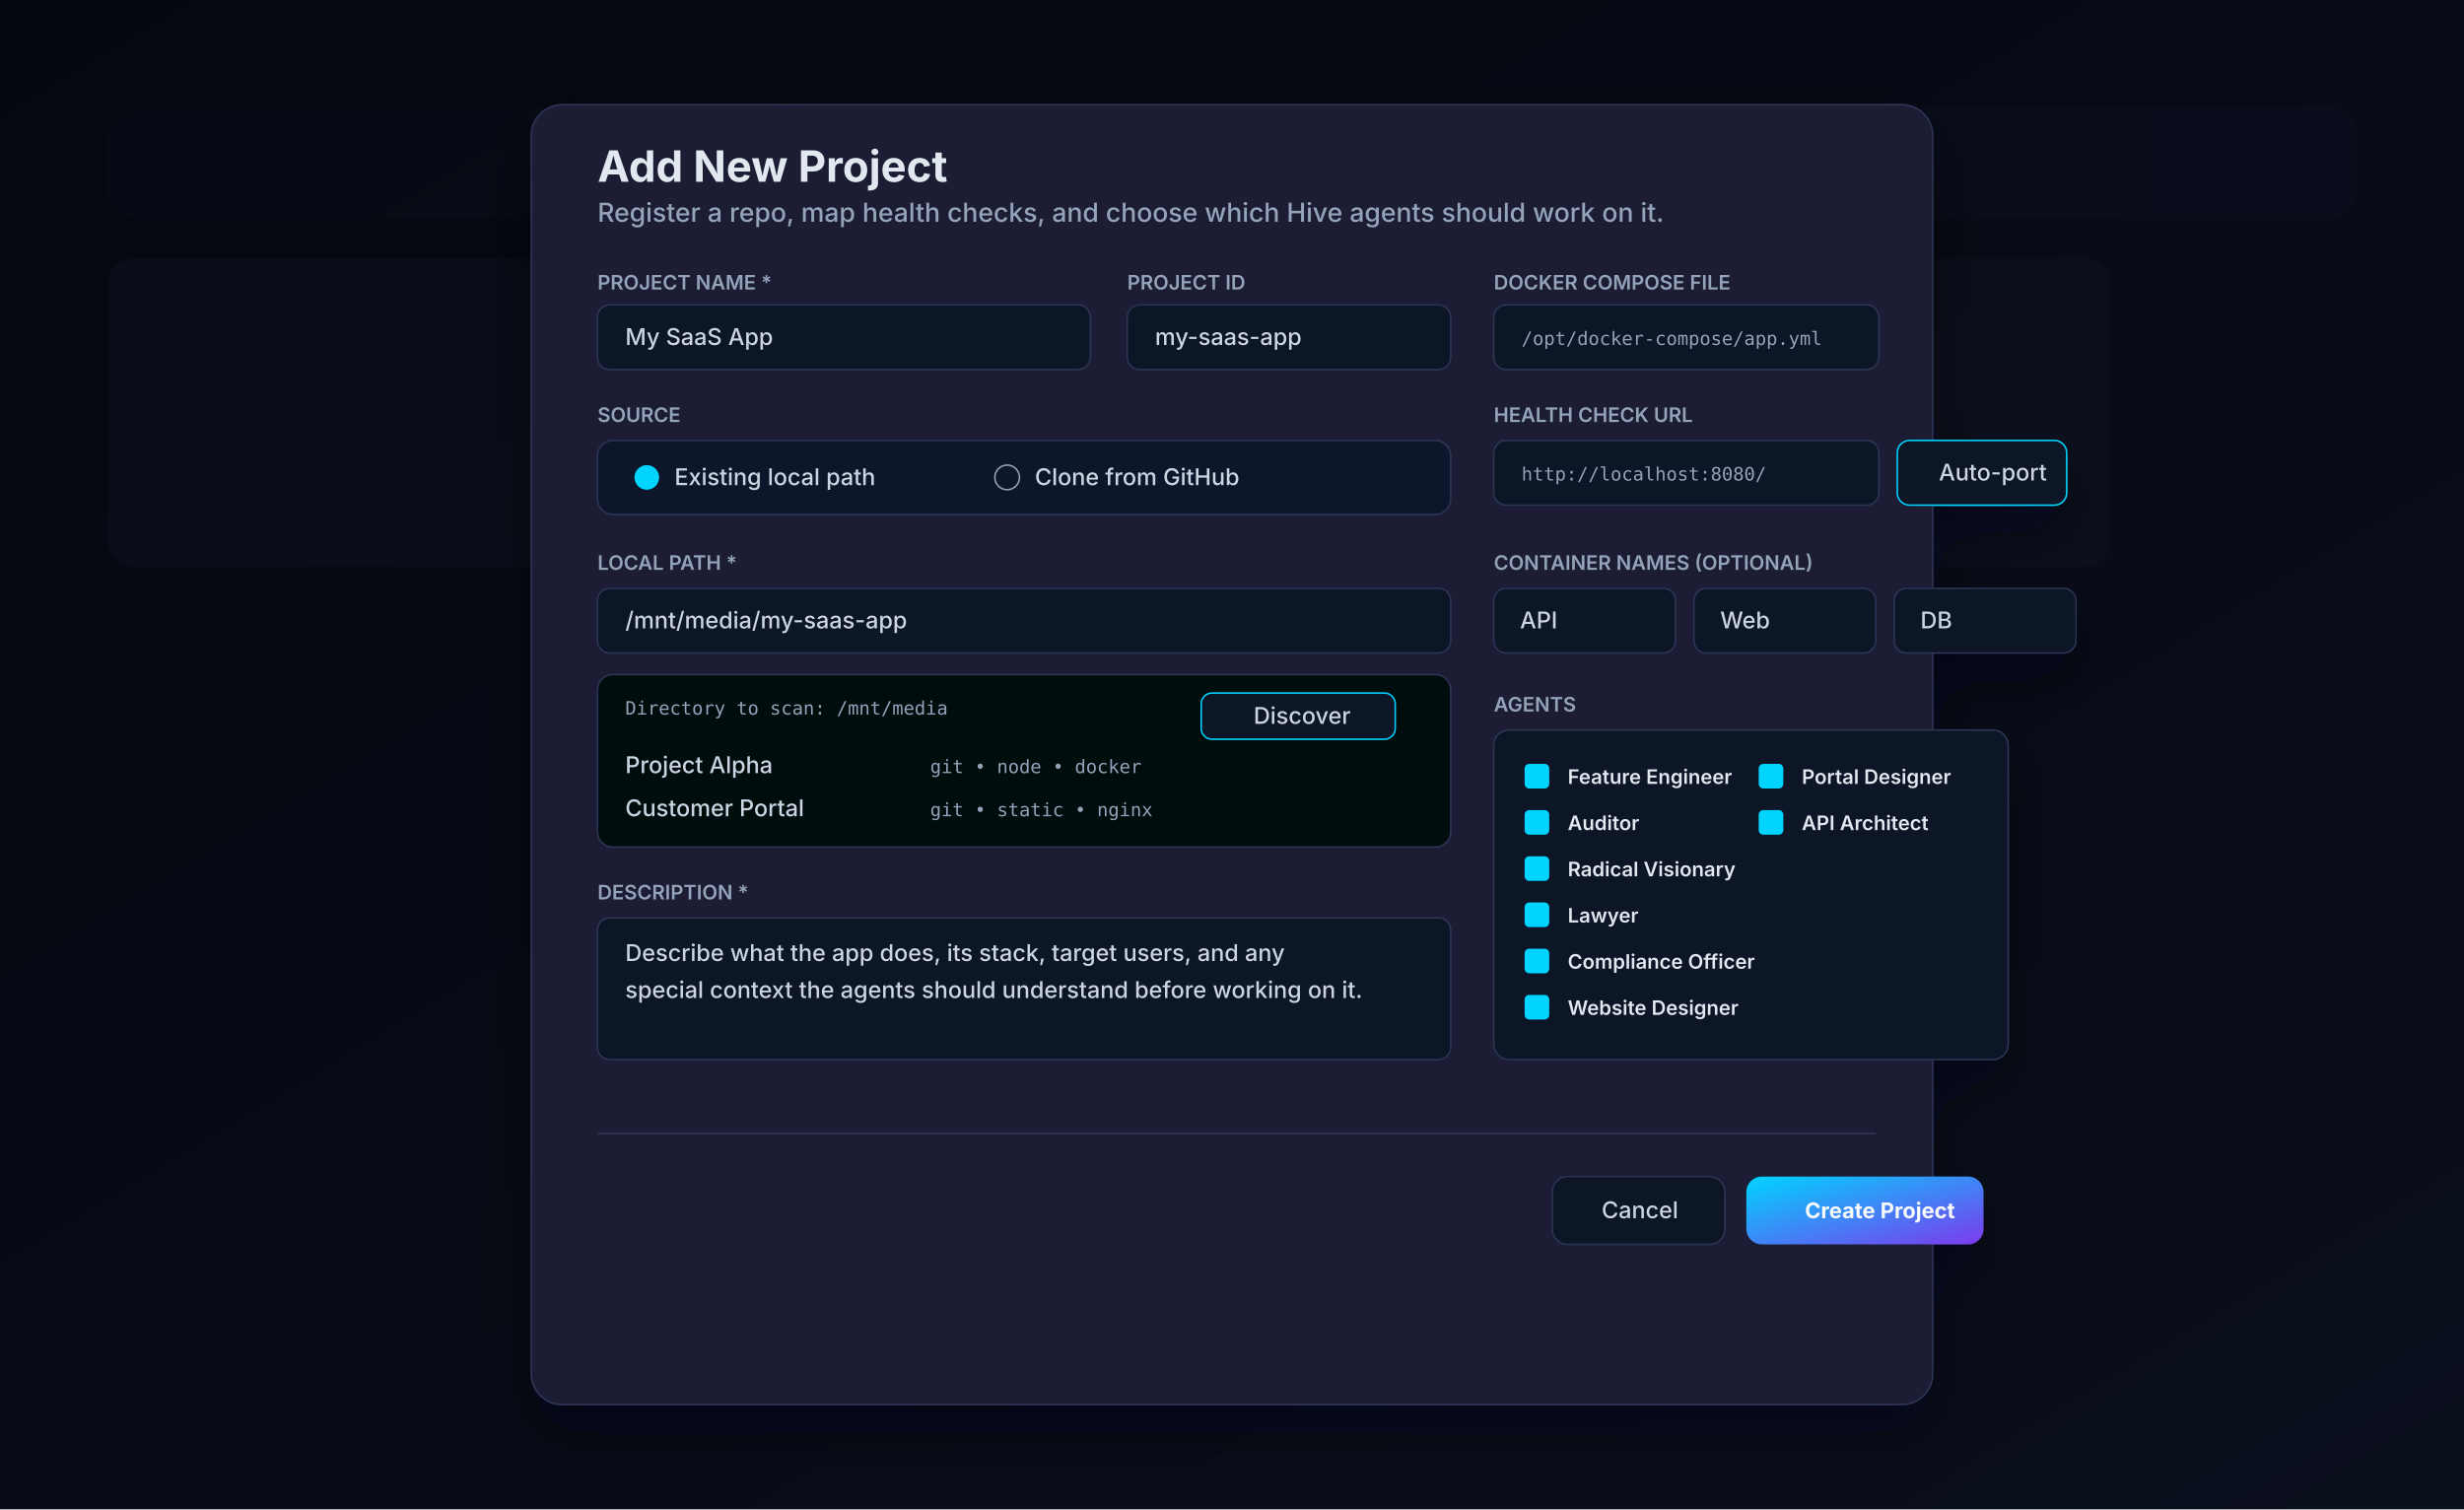
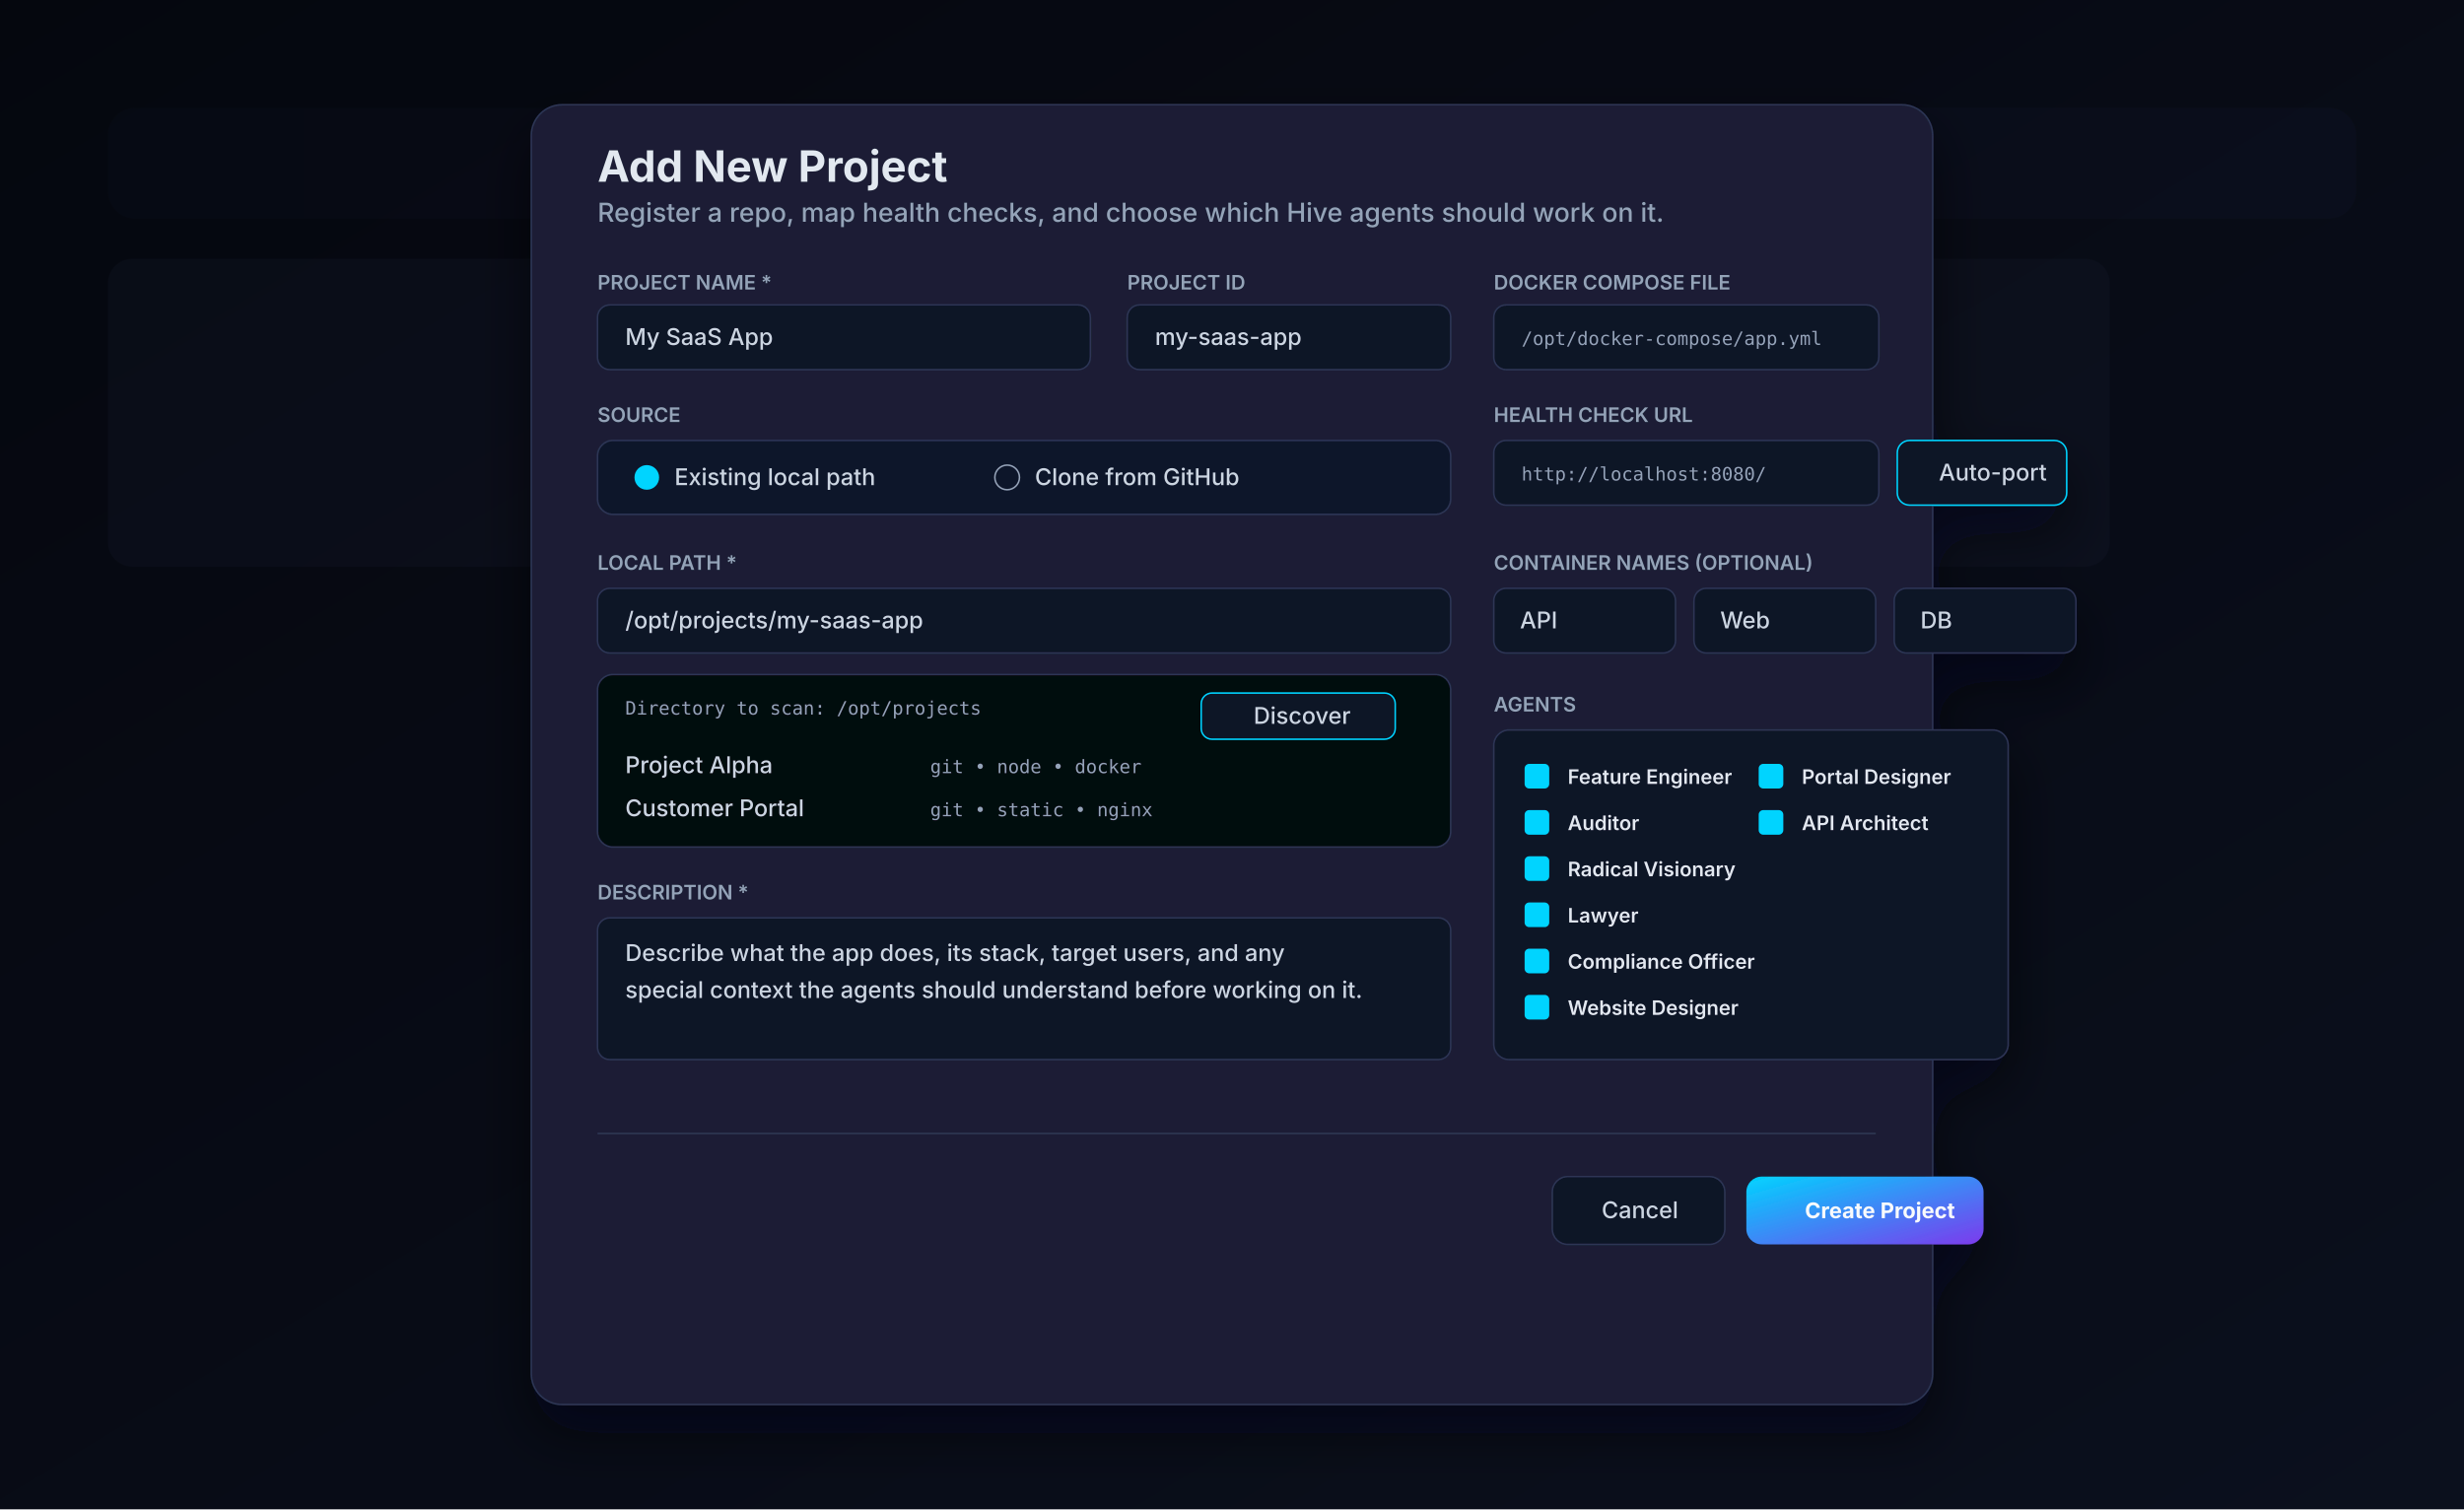
<svg xmlns="http://www.w3.org/2000/svg" viewBox="0 0 1600 980" role="img" aria-labelledby="title desc">
  <defs>
    <linearGradient id="bg" x1="0" x2="1" y1="0" y2="1">
      <stop offset="0%" stop-color="#070b16" />
      <stop offset="100%" stop-color="#11182d" />
    </linearGradient>
    <linearGradient id="hdr" x1="0" x2="1" y1="0" y2="0">
      <stop offset="0%" stop-color="#0d1225" />
      <stop offset="100%" stop-color="#131836" />
    </linearGradient>
    <linearGradient id="btn" x1="0" x2="1" y1="0" y2="1">
      <stop offset="0%" stop-color="#00d4ff" />
      <stop offset="100%" stop-color="#7c3aed" />
    </linearGradient>
    <filter id="shadow" x="-20%" y="-20%" width="140%" height="140%">
      <feDropShadow dx="0" dy="18" stdDeviation="18" flood-color="#020617" flood-opacity="0.55" />
    </filter>
    <style>
      .title { fill: #e2e8f0; font: 700 28px system-ui, -apple-system, sans-serif; }
      .sub { fill: #94a3b8; font: 500 17px system-ui, -apple-system, sans-serif; }
      .label { fill: #94a3b8; font: 600 13px system-ui, -apple-system, sans-serif; }
      .body { fill: #cbd5e1; font: 500 15px system-ui, -apple-system, sans-serif; }
      .small { fill: #94a3b8; font: 500 12px ui-monospace, SFMono-Regular, monospace; }
      .btnText { fill: #f8fafc; font: 700 14px system-ui, -apple-system, sans-serif; }
      .check { fill: #e2e8f0; font: 600 13px system-ui, -apple-system, sans-serif; }
    </style>
  </defs>
  <rect width="1600" height="980" fill="url(#bg)" />
  <rect x="0" y="0" width="1600" height="980" fill="#000000" opacity="0.35" />
  <g opacity="0.18">
    <rect x="70" y="70" width="1460" height="72" rx="18" fill="url(#hdr)" />
    <rect x="70" y="168" width="420" height="200" rx="16" fill="#1a1f35" />
    <rect x="510" y="168" width="420" height="200" rx="16" fill="#1a1f35" />
    <rect x="950" y="168" width="420" height="200" rx="16" fill="#1a1f35" />
  </g>
  <g filter="url(#shadow)">
    <rect x="345" y="68" width="910" height="844" rx="20" fill="#1a1f35" stroke="#2d3555" />
    <text x="388" y="118" class="title">Add New Project</text>
    <text x="388" y="144" class="sub">Register a repo, map health checks, and choose which Hive agents should work on it.</text>
    <text x="388" y="188" class="label">PROJECT NAME *</text>
    <rect x="388" y="198" width="320" height="42" rx="8" fill="#0d1225" stroke="#2d3555" />
    <text x="406" y="224" class="body">My SaaS App</text>
    <text x="732" y="188" class="label">PROJECT ID</text>
    <rect x="732" y="198" width="210" height="42" rx="8" fill="#0d1225" stroke="#2d3555" />
    <text x="750" y="224" class="body">my-saas-app</text>
    <text x="388" y="274" class="label">SOURCE</text>
    <rect x="388" y="286" width="554" height="48" rx="10" fill="#10172c" stroke="#2d3555" />
    <circle cx="420" cy="310" r="8" fill="#00d4ff" />
    <text x="438" y="315" class="body">Existing local path</text>
    <circle cx="654" cy="310" r="8" fill="none" stroke="#94a3b8" />
    <text x="672" y="315" class="body">Clone from GitHub</text>
    <text x="388" y="370" class="label">LOCAL PATH *</text>
    <rect x="388" y="382" width="554" height="42" rx="8" fill="#0d1225" stroke="#2d3555" />
-     <text x="406" y="408" class="body">/mnt/media/my-saas-app</text>
+     <text x="406" y="408" class="body">/opt/projects/my-saas-app</text>
    <rect x="388" y="438" width="554" height="112" rx="10" fill="#050810" stroke="#2d3555" />
-     <text x="406" y="464" class="small">Directory to scan: /mnt/media</text>
+     <text x="406" y="464" class="small">Directory to scan: /opt/projects</text>
    <rect x="780" y="450" width="126" height="30" rx="7" fill="#0d1225" stroke="#00d4ff" />
    <text x="814" y="470" class="body">Discover</text>
    <text x="406" y="502" class="body">Project Alpha</text>
    <text x="604" y="502" class="small">git • node • docker</text>
    <text x="406" y="530" class="body">Customer Portal</text>
    <text x="604" y="530" class="small">git • static • nginx</text>
    <text x="388" y="584" class="label">DESCRIPTION *</text>
    <rect x="388" y="596" width="554" height="92" rx="8" fill="#0d1225" stroke="#2d3555" />
    <text x="406" y="624" class="body">Describe what the app does, its stack, target users, and any</text>
    <text x="406" y="648" class="body">special context the agents should understand before working on it.</text>
    <text x="970" y="188" class="label">DOCKER COMPOSE FILE</text>
    <rect x="970" y="198" width="250" height="42" rx="8" fill="#0d1225" stroke="#2d3555" />
    <text x="988" y="224" class="small">/opt/docker-compose/app.yml</text>
    <text x="970" y="274" class="label">HEALTH CHECK URL</text>
    <rect x="970" y="286" width="250" height="42" rx="8" fill="#0d1225" stroke="#2d3555" />
    <text x="988" y="312" class="small">http://localhost:8080/</text>
    <rect x="1232" y="286" width="110" height="42" rx="8" fill="#0d1225" stroke="#00d4ff" />
    <text x="1259" y="312" class="body">Auto-port</text>
    <text x="970" y="370" class="label">CONTAINER NAMES (OPTIONAL)</text>
    <rect x="970" y="382" width="118" height="42" rx="8" fill="#0d1225" stroke="#2d3555" />
    <text x="987" y="408" class="body">API</text>
    <rect x="1100" y="382" width="118" height="42" rx="8" fill="#0d1225" stroke="#2d3555" />
    <text x="1117" y="408" class="body">Web</text>
    <rect x="1230" y="382" width="118" height="42" rx="8" fill="#0d1225" stroke="#2d3555" />
    <text x="1247" y="408" class="body">DB</text>
    <text x="970" y="462" class="label">AGENTS</text>
    <rect x="970" y="474" width="334" height="214" rx="10" fill="#0d1225" stroke="#2d3555" />
    <rect x="990" y="496" width="16" height="16" rx="3" fill="#00d4ff" />
    <text x="1018" y="509" class="check">Feature Engineer</text>
    <rect x="990" y="526" width="16" height="16" rx="3" fill="#00d4ff" />
    <text x="1018" y="539" class="check">Auditor</text>
    <rect x="990" y="556" width="16" height="16" rx="3" fill="#00d4ff" />
    <text x="1018" y="569" class="check">Radical Visionary</text>
    <rect x="990" y="586" width="16" height="16" rx="3" fill="#00d4ff" />
    <text x="1018" y="599" class="check">Lawyer</text>
    <rect x="990" y="616" width="16" height="16" rx="3" fill="#00d4ff" />
    <text x="1018" y="629" class="check">Compliance Officer</text>
    <rect x="990" y="646" width="16" height="16" rx="3" fill="#00d4ff" />
    <text x="1018" y="659" class="check">Website Designer</text>
    <rect x="1142" y="496" width="16" height="16" rx="3" fill="#00d4ff" />
    <text x="1170" y="509" class="check">Portal Designer</text>
    <rect x="1142" y="526" width="16" height="16" rx="3" fill="#00d4ff" />
    <text x="1170" y="539" class="check">API Architect</text>
    <line x1="388" y1="736" x2="1218" y2="736" stroke="#2d3555" />
    <rect x="1008" y="764" width="112" height="44" rx="10" fill="#0d1225" stroke="#2d3555" />
    <text x="1040" y="791" class="body">Cancel</text>
    <rect x="1134" y="764" width="154" height="44" rx="10" fill="url(#btn)" />
    <text x="1172" y="791" class="btnText">Create Project</text>
  </g>
</svg>
